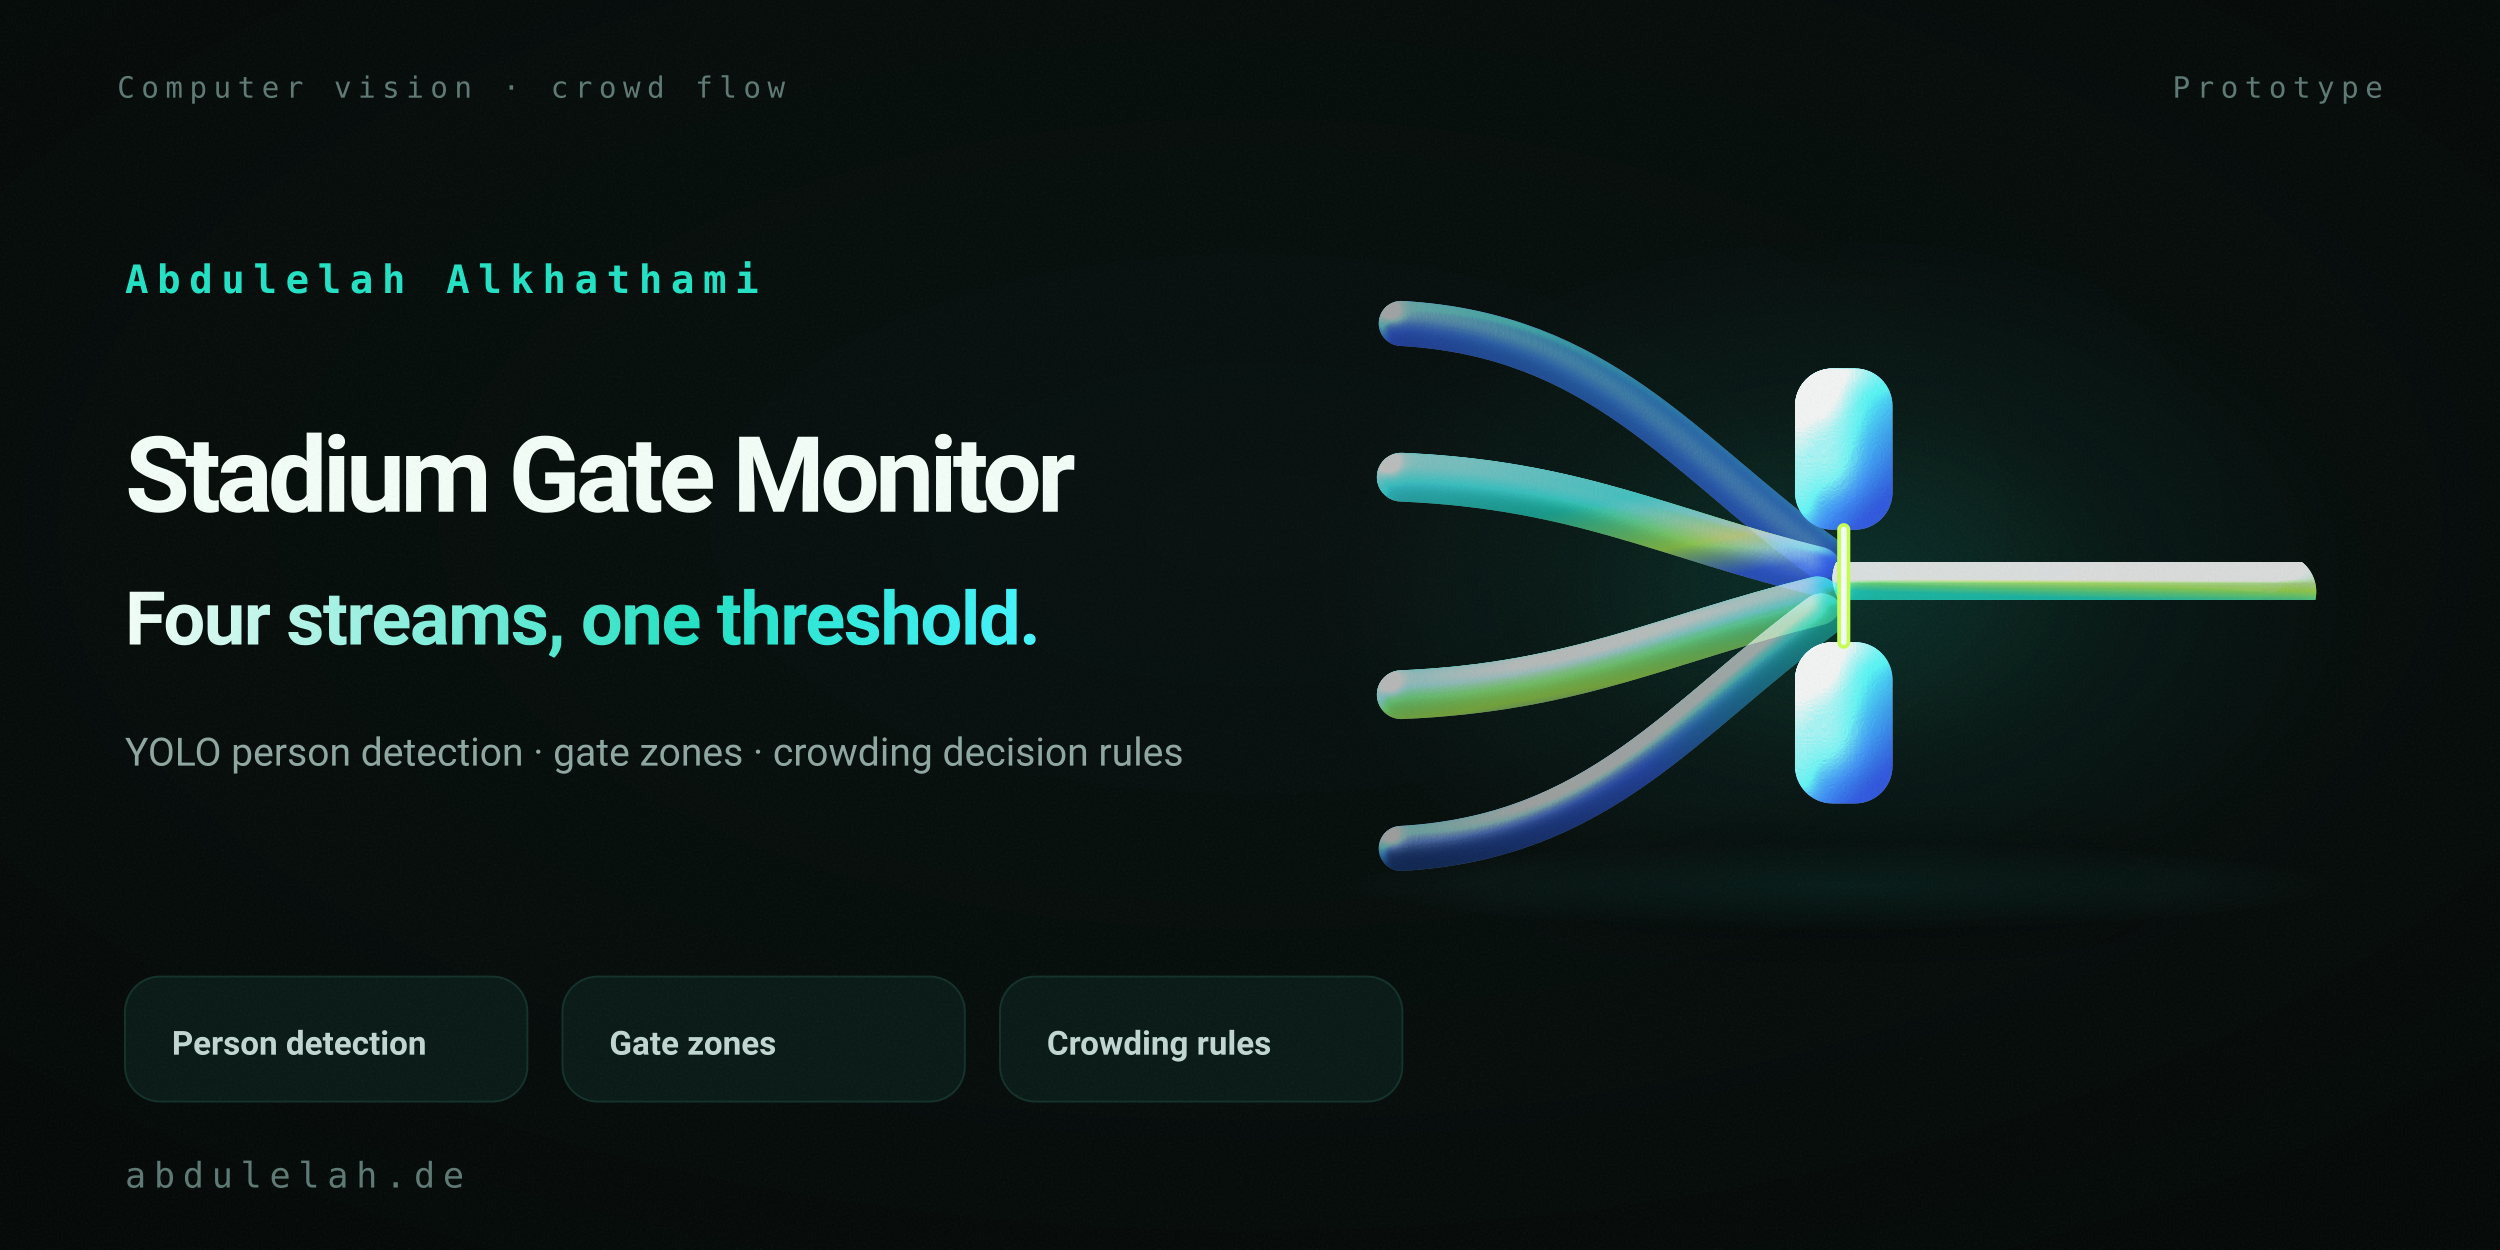
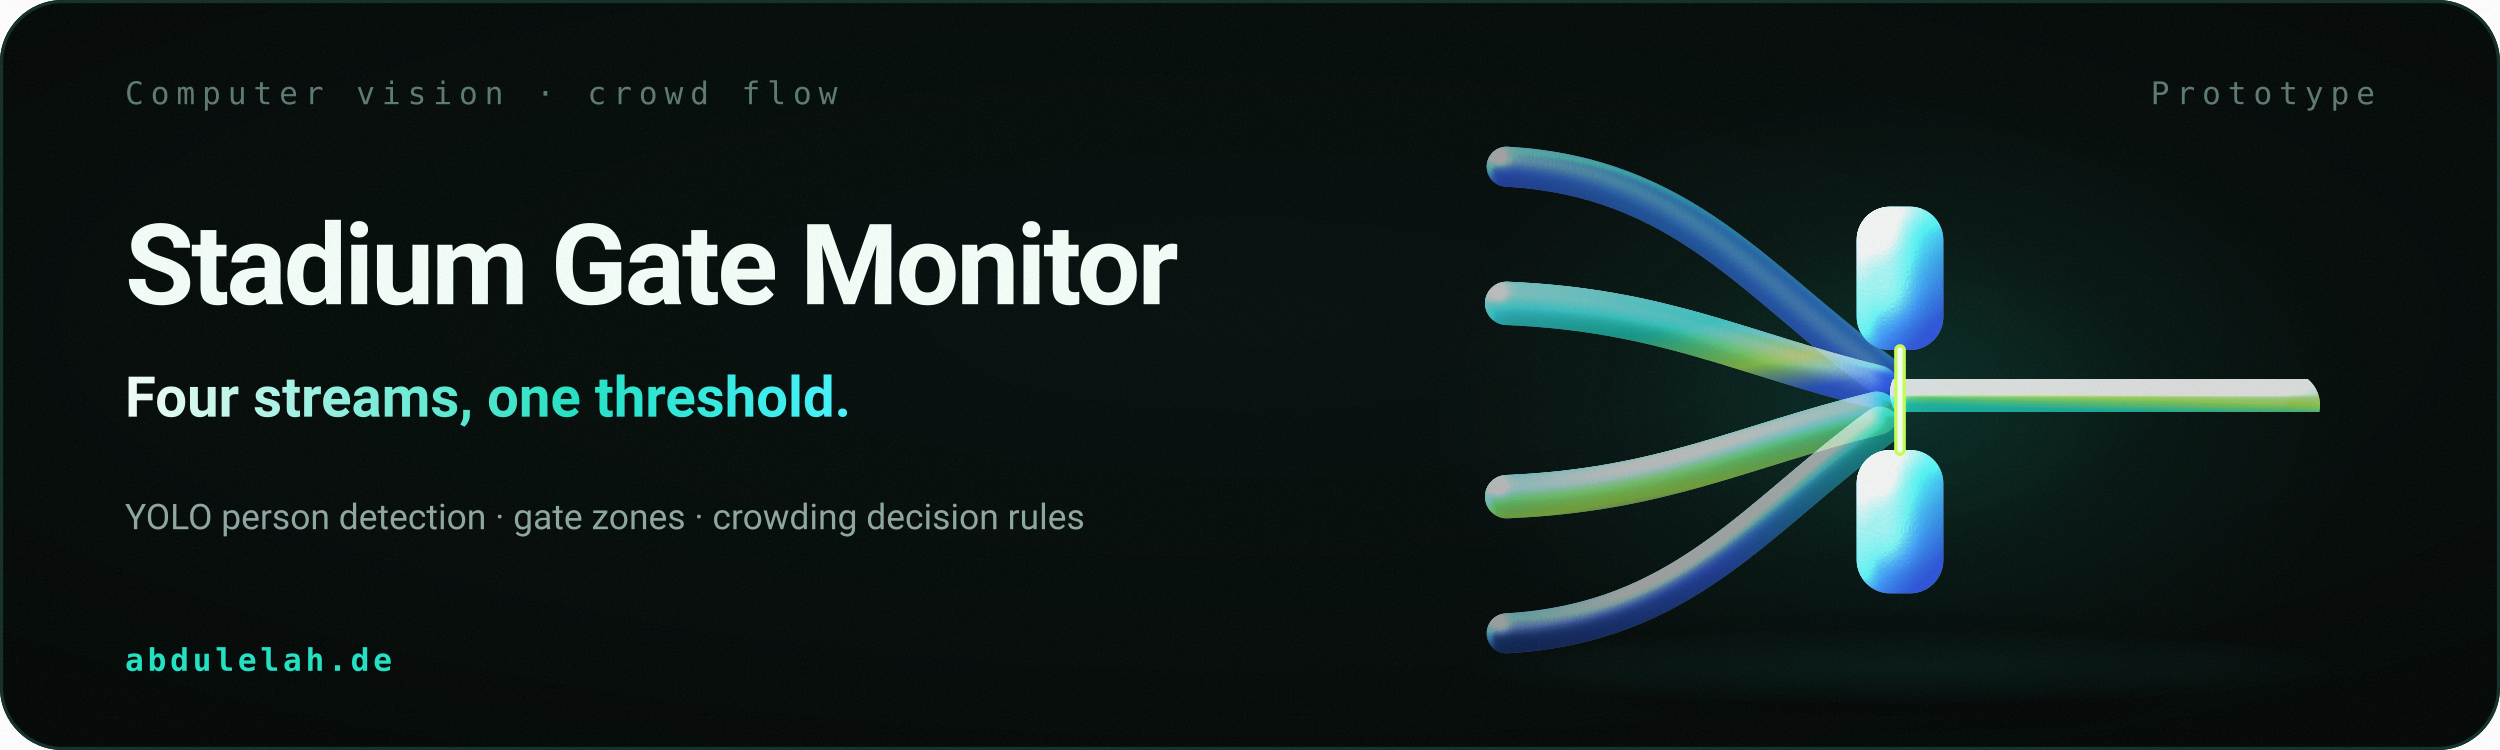
- <svg xmlns="http://www.w3.org/2000/svg" width="1280" height="640" viewBox="0 0 1280 640" role="img" aria-labelledby="t d">
+ <svg xmlns="http://www.w3.org/2000/svg" width="1200" height="360" viewBox="0 0 1200 360" role="img" aria-labelledby="t d">
  <defs>
    <linearGradient id="glass" x1="0" y1="0" x2=".85" y2="1">
      <stop stop-color="#46F6FF" />
      <stop offset=".40" stop-color="#22E3C5" />
      <stop offset=".76" stop-color="#C8FF54" />
      <stop offset="1" stop-color="#3B65FF" />
    </linearGradient>
    <linearGradient id="glassBack" x1="1" y1="0" x2="0" y2="1">
      <stop stop-color="#22E3C5" />
      <stop offset=".55" stop-color="#3B65FF" />
      <stop offset="1" stop-color="#1B3E8F" />
    </linearGradient>
    <linearGradient id="glassLime" x1="0" y1="1" x2="1" y2="0">
      <stop stop-color="#22E3C5" />
      <stop offset=".55" stop-color="#C8FF54" />
      <stop offset="1" stop-color="#EFFFC9" />
    </linearGradient>
    <linearGradient id="glassCold" x1="0" y1="0" x2=".6" y2="1">
      <stop stop-color="#E8FBFF" />
      <stop offset=".45" stop-color="#46F6FF" stop-opacity=".92" />
      <stop offset="1" stop-color="#3B65FF" />
    </linearGradient>
    <linearGradient id="inkFade" x1="0" y1="0" x2="1" y2="0">
      <stop stop-color="#F4FFF9" />
      <stop offset=".62" stop-color="#22E3C5" />
      <stop offset="1" stop-color="#46F6FF" />
    </linearGradient>
    <linearGradient id="hair" x1="0" y1="0" x2="1" y2="0">
      <stop stop-color="#22E3C5" stop-opacity=".55" />
      <stop offset="1" stop-color="#22E3C5" stop-opacity="0" />
    </linearGradient>
    <linearGradient id="ribbon" x1="0" y1="0" x2="1" y2="0">
      <stop stop-color="#22E3C5" stop-opacity="0" />
      <stop offset=".3" stop-color="#22E3C5" stop-opacity=".8" />
      <stop offset=".7" stop-color="#C8FF54" />
      <stop offset="1" stop-color="#46F6FF" />
    </linearGradient>
    <radialGradient id="core" cx="36%" cy="30%" r="70%">
      <stop stop-color="#FFFFFF" />
      <stop offset=".18" stop-color="#46F6FF" />
      <stop offset=".58" stop-color="#22E3C5" />
      <stop offset="1" stop-color="#3B65FF" stop-opacity=".9" />
    </radialGradient>
    <radialGradient id="coreLime" cx="36%" cy="30%" r="70%">
      <stop stop-color="#FFFFFF" />
      <stop offset=".2" stop-color="#C8FF54" />
      <stop offset=".62" stop-color="#22E3C5" />
      <stop offset="1" stop-color="#17705F" />
    </radialGradient>
    <radialGradient id="haze">
      <stop stop-color="#22E3C5" stop-opacity=".26" />
      <stop offset=".55" stop-color="#22E3C5" stop-opacity=".08" />
      <stop offset="1" stop-color="#22E3C5" stop-opacity="0" />
    </radialGradient>
    <radialGradient id="hazeLime">
      <stop stop-color="#C8FF54" stop-opacity=".30" />
      <stop offset="1" stop-color="#C8FF54" stop-opacity="0" />
    </radialGradient>
    <radialGradient id="vignette" cx="50%" cy="42%" r="78%">
      <stop stop-color="#06100E" />
      <stop offset=".55" stop-color="#040B09" />
      <stop offset="1" stop-color="#030706" />
    </radialGradient>
    <radialGradient id="pool" cx="50%" cy="50%" r="50%">
      <stop stop-color="#0E4B43" stop-opacity=".85" />
      <stop offset="1" stop-color="#0E4B43" stop-opacity="0" />
    </radialGradient>
    <filter id="glossL" x="-35%" y="-35%" width="170%" height="170%" color-interpolation-filters="sRGB">
      <feGaussianBlur in="SourceAlpha" stdDeviation="15" result="bump" />
      <feDiffuseLighting in="bump" surfaceScale="7.50" diffuseConstant="1.15" lighting-color="#CFEFFF" result="dif">
        <feDistantLight azimuth="228" elevation="48" />
      </feDiffuseLighting>
      <feComposite in="dif" in2="SourceAlpha" operator="in" result="difc" />
      <feBlend in="SourceGraphic" in2="difc" mode="multiply" result="mul" />
      <feComposite in="mul" in2="SourceGraphic" operator="arithmetic" k2=".72" k3=".38" result="shaded" />
      <feOffset in="SourceAlpha" dx="7.0" dy="7.7" result="ro" />
      <feComposite in="SourceAlpha" in2="ro" operator="out" result="rmask" />
      <feGaussianBlur in="rmask" stdDeviation="3.85" result="rsoft" />
      <feFlood flood-color="#46F6FF" flood-opacity=".9" result="rcol" />
      <feComposite in="rcol" in2="rsoft" operator="in" result="rim0" />
      <feComposite in="rim0" in2="SourceAlpha" operator="in" result="rim" />
      <feComposite in="rim" in2="shaded" operator="arithmetic" k2=".72" k3="1" result="base" />
      <feSpecularLighting in="bump" surfaceScale="11.25" specularConstant="0.82" specularExponent="26" lighting-color="#EAFEFF" result="spec">
        <feDistantLight azimuth="228" elevation="58" />
      </feSpecularLighting>
      <feComposite in="spec" in2="SourceAlpha" operator="in" result="specc" />
      <feComposite in="specc" in2="base" operator="arithmetic" k2="1" k3="1" />
    </filter>
    <filter id="glossM" x="-35%" y="-35%" width="170%" height="170%" color-interpolation-filters="sRGB">
      <feGaussianBlur in="SourceAlpha" stdDeviation="10" result="bump" />
      <feDiffuseLighting in="bump" surfaceScale="5.00" diffuseConstant="1.15" lighting-color="#CFEFFF" result="dif">
        <feDistantLight azimuth="228" elevation="48" />
      </feDiffuseLighting>
      <feComposite in="dif" in2="SourceAlpha" operator="in" result="difc" />
      <feBlend in="SourceGraphic" in2="difc" mode="multiply" result="mul" />
      <feComposite in="mul" in2="SourceGraphic" operator="arithmetic" k2=".72" k3=".38" result="shaded" />
      <feOffset in="SourceAlpha" dx="5.0" dy="5.5" result="ro" />
      <feComposite in="SourceAlpha" in2="ro" operator="out" result="rmask" />
      <feGaussianBlur in="rmask" stdDeviation="2.75" result="rsoft" />
      <feFlood flood-color="#46F6FF" flood-opacity=".9" result="rcol" />
      <feComposite in="rcol" in2="rsoft" operator="in" result="rim0" />
      <feComposite in="rim0" in2="SourceAlpha" operator="in" result="rim" />
      <feComposite in="rim" in2="shaded" operator="arithmetic" k2=".72" k3="1" result="base" />
      <feSpecularLighting in="bump" surfaceScale="7.50" specularConstant="0.9" specularExponent="34" lighting-color="#EAFEFF" result="spec">
        <feDistantLight azimuth="228" elevation="58" />
      </feSpecularLighting>
      <feComposite in="spec" in2="SourceAlpha" operator="in" result="specc" />
      <feComposite in="specc" in2="base" operator="arithmetic" k2="1" k3="1" />
    </filter>
    <filter id="glossS" x="-35%" y="-35%" width="170%" height="170%" color-interpolation-filters="sRGB">
      <feGaussianBlur in="SourceAlpha" stdDeviation="6" result="bump" />
      <feDiffuseLighting in="bump" surfaceScale="3.00" diffuseConstant="1.15" lighting-color="#CFEFFF" result="dif">
        <feDistantLight azimuth="228" elevation="48" />
      </feDiffuseLighting>
      <feComposite in="dif" in2="SourceAlpha" operator="in" result="difc" />
      <feBlend in="SourceGraphic" in2="difc" mode="multiply" result="mul" />
      <feComposite in="mul" in2="SourceGraphic" operator="arithmetic" k2=".72" k3=".38" result="shaded" />
      <feOffset in="SourceAlpha" dx="3.0" dy="3.3" result="ro" />
      <feComposite in="SourceAlpha" in2="ro" operator="out" result="rmask" />
      <feGaussianBlur in="rmask" stdDeviation="1.65" result="rsoft" />
      <feFlood flood-color="#46F6FF" flood-opacity=".9" result="rcol" />
      <feComposite in="rcol" in2="rsoft" operator="in" result="rim0" />
      <feComposite in="rim0" in2="SourceAlpha" operator="in" result="rim" />
      <feComposite in="rim" in2="shaded" operator="arithmetic" k2=".72" k3="1" result="base" />
      <feSpecularLighting in="bump" surfaceScale="4.50" specularConstant="1.0" specularExponent="44" lighting-color="#EAFEFF" result="spec">
        <feDistantLight azimuth="228" elevation="58" />
      </feSpecularLighting>
      <feComposite in="spec" in2="SourceAlpha" operator="in" result="specc" />
      <feComposite in="specc" in2="base" operator="arithmetic" k2="1" k3="1" />
    </filter>
    <filter id="shade" x="-70%" y="-140%" width="240%" height="380%">
      <feGaussianBlur stdDeviation="20" />
    </filter>
    <filter id="bloom" x="-60%" y="-60%" width="220%" height="220%">
      <feGaussianBlur stdDeviation="16" />
    </filter>
    <filter id="bloomS" x="-90%" y="-90%" width="280%" height="280%">
      <feGaussianBlur stdDeviation="6" />
    </filter>
    <filter id="frost" x="-15%" y="-40%" width="130%" height="180%" color-interpolation-filters="sRGB">
      <feGaussianBlur stdDeviation="1.4" />
    </filter>
    <filter id="grain" x="0" y="0" width="100%" height="100%" color-interpolation-filters="sRGB">
      <feTurbulence type="fractalNoise" baseFrequency=".9" numOctaves="3" seed="17" result="n" />
      <feColorMatrix in="n" type="saturate" values="0" />
      <feComponentTransfer>
        <feFuncA type="table" tableValues="0 .11" />
      </feComponentTransfer>
    </filter>
  </defs>
  <style>
    .s { font-family: ui-sans-serif, -apple-system, BlinkMacSystemFont, "Segoe UI", Roboto, "Helvetica Neue", Arial, sans-serif; }
    .m { font-family: ui-monospace, SFMono-Regular, "SF Mono", "Cascadia Mono", "Segoe UI Mono", Consolas, monospace; }
    .eyebrow { letter-spacing: .22em; }
    .track { letter-spacing: .12em; }
    .still { display: none; }
    .mv { transform-box: fill-box; transform-origin: 50% 50%; }
    .stream-0 { offset-path: path("M-236-140C-130-134-86-70-12-16"); offset-rotate: 0deg; offset-distance: 0%; opacity: 0; animation: streamIn 5.4s 1 both; }
    .stream-1 { offset-path: path("M-236-58C-142-54-96-28-14-8"); offset-rotate: 0deg; offset-distance: 0%; opacity: 0; animation: streamIn 5.4s 1 both; animation-delay: 0.27s; }
    .stream-2 { offset-path: path("M-236 58C-142 54-96 28-14 8"); offset-rotate: 0deg; offset-distance: 0%; opacity: 0; animation: streamIn 5.4s 1 both; animation-delay: 0.54s; }
    .stream-3 { offset-path: path("M-236 140C-130 134-86 70-12 16"); offset-rotate: 0deg; offset-distance: 0%; opacity: 0; animation: streamIn 5.4s 1 both; animation-delay: 0.945s; }
    .streams { animation: streamsWake 5.4s 1 both; }
    .gate-light { animation: gateWake 5.4s 1 both; }
    @keyframes streamIn { 0% { offset-distance: 0%; opacity: 0; animation-timing-function: steps(4); } 10% { offset-distance: 8%; opacity: 1; animation-timing-function: steps(20); } 60% { offset-distance: 100%; opacity: 1; animation-timing-function: steps(3); } 67.5% { offset-distance: 100%; opacity: 0; animation-timing-function: steps(1); } 100% { offset-distance: 100%; opacity: 0; } }
    @keyframes streamsWake { 0% { opacity: .55; animation-timing-function: steps(16); } 40% { opacity: 1; animation-timing-function: steps(1); } 100% { opacity: 1; } }
    @keyframes gateWake { 0% { opacity: .45; animation-timing-function: steps(1); } 50% { opacity: .45; animation-timing-function: steps(6); } 65% { opacity: 1; animation-timing-function: steps(1); } 100% { opacity: 1; } }
    @media (prefers-reduced-motion: reduce) {
      * { animation: none !important; }
      .motion { display: none !important; }
      .still { display: inline !important; }
    }
  </style>
-   <rect width="1280" height="640" rx="0" fill="url(#vignette)" />
+   <rect width="1200" height="360" rx="30" fill="url(#vignette)" />
+   <rect x=".75" y=".75" width="1198.5" height="358.5" rx="29.25" fill="none" stroke="#123029" stroke-width="1.5" />
  <text class="m eyebrow" x="60" y="50" font-size="15" fill="#5E7A74" font-weight="500">Computer vision · crowd flow</text>
-   <text class="m eyebrow" x="1220" y="50" font-size="15" fill="#5E7A74" font-weight="500" text-anchor="end">Prototype</text>
-   <g transform="translate(944 300) scale(0.96)">
+   <text class="m eyebrow" x="1140" y="50" font-size="15" fill="#5E7A74" font-weight="500" text-anchor="end">Prototype</text>
+   <g transform="translate(912 192) scale(0.8)">
    <ellipse rx="280" ry="186" fill="url(#haze)" opacity=".62" />
    <ellipse cx="0" cy="160" rx="260.4" ry="23.1" fill="url(#pool)" opacity=".5" />
    <ellipse cx="0" cy="160" rx="168" ry="11" fill="#010403" opacity="0.8" filter="url(#shade)" />
    <g class="streams">
      <g filter="url(#glossS)" opacity="0.62">
        <path d="M-236-140C-130-134-86-70-12-16" fill="none" stroke="url(#glassBack)" stroke-width="24" stroke-linecap="round" stroke-linejoin="round" />
      </g>
      <g filter="url(#glossS)" opacity="0.72">
        <path d="M-236-58C-142-54-96-28-14-8" fill="none" stroke="url(#glass)" stroke-width="26" stroke-linecap="round" stroke-linejoin="round" />
      </g>
      <g filter="url(#glossS)" opacity="0.7">
        <path d="M-236 58C-142 54-96 28-14 8" fill="none" stroke="url(#glass)" stroke-width="26" stroke-linecap="round" stroke-linejoin="round" />
      </g>
      <g filter="url(#glossS)" opacity="0.6">
        <path d="M-236 140C-130 134-86 70-12 16" fill="none" stroke="url(#glassBack)" stroke-width="24" stroke-linecap="round" stroke-linejoin="round" />
      </g>
    </g>
    <g class="motion">
      <circle class="stream stream-0" r="6" fill="#46F6FF" filter="url(#bloomS)" />
    </g>
    <g class="motion">
      <circle class="stream stream-1" r="6" fill="#46F6FF" filter="url(#bloomS)" />
    </g>
    <g class="motion">
      <circle class="stream stream-2" r="6" fill="#46F6FF" filter="url(#bloomS)" />
    </g>
    <g class="motion">
      <circle class="stream stream-3" r="6" fill="#46F6FF" filter="url(#bloomS)" />
    </g>
    <g filter="url(#glossM)" opacity="0.85">
      <path d="M14 -4C86 4 158-4 232 3" fill="none" stroke="url(#glassLime)" stroke-width="40" stroke-linecap="round" stroke-linejoin="round" />
      <path d="M14 -4C86 4 158-4 232 3" fill="none" stroke="#F2FFFC" stroke-width="10.4" stroke-linecap="round" opacity=".14" transform="translate(-3.6 -4.4)" />
    </g>
    <g class="mv gate" filter="url(#glossL)" opacity=".95">
      <rect x="-26" y="-116" width="52" height="86" rx="20" fill="url(#glassCold)" />
      <rect x="-26" y="30" width="52" height="86" rx="20" fill="url(#glassCold)" />
    </g>
    <g class="gate-light">
      <path d="M0-30V30" stroke="#C8FF54" stroke-width="15" stroke-linecap="round" filter="url(#bloomS)" />
      <path d="M0-30V30" stroke="#C8FF54" stroke-width="7" stroke-linecap="round" />
      <path d="M0-30V30" stroke="#F4FFF9" stroke-width="3" stroke-linecap="round" />
    </g>
  </g>
-   <text class="m eyebrow" x="64" y="150" font-size="20" fill="#22E3C5" font-weight="600">Abdulelah Alkhathami</text>
-   <text class="s" x="64" y="262" font-size="54" fill="#F4FFF9" font-weight="700" letter-spacing="-2.4">Stadium Gate Monitor</text>
-   <text class="s" x="64" y="330" font-size="38" fill="url(#inkFade)" font-weight="600" letter-spacing="-.8">Four streams, one threshold.</text>
-   <text class="s" x="64" y="392" font-size="20" fill="#8FA8A1">YOLO person detection · gate zones · crowding decision rules</text>
-   <g transform="translate(64 500)">
-     <rect width="206" height="64" rx="18" fill="#081915" stroke="#123029" />
-     <text class="s" x="24" y="40" font-size="17" fill="#C3D8D2" font-weight="600">Person detection</text>
-   </g>
-   <g transform="translate(288 500)">
-     <rect width="206" height="64" rx="18" fill="#081915" stroke="#123029" />
-     <text class="s" x="24" y="40" font-size="17" fill="#C3D8D2" font-weight="600">Gate zones</text>
-   </g>
-   <g transform="translate(512 500)">
-     <rect width="206" height="64" rx="18" fill="#081915" stroke="#123029" />
-     <text class="s" x="24" y="40" font-size="17" fill="#C3D8D2" font-weight="600">Crowding rules</text>
-   </g>
-   <text class="m eyebrow" x="64" y="608" font-size="18" fill="#5E7A74" font-weight="500">abdulelah.de</text>
-   <rect width="1280" height="640" rx="0" filter="url(#grain)" opacity="0.5" pointer-events="none" />
+   <text class="s" x="60" y="146" font-size="54" fill="#F4FFF9" font-weight="700" letter-spacing="-1.4">Stadium Gate Monitor</text>
+   <text class="s" x="60" y="200" font-size="27" fill="url(#inkFade)" font-weight="600">Four streams, one threshold.</text>
+   <text class="s" x="60" y="254" font-size="17" fill="#8FA8A1">YOLO person detection · gate zones · crowding decision rules</text>
+   <path d="M62 292H430" stroke="url(#hair)" stroke-width="1.5" />
+   <text class="m track" x="60" y="322" font-size="15" fill="#22E3C5" font-weight="600">abdulelah.de</text>
+   <rect width="1200" height="360" rx="30" filter="url(#grain)" opacity="0.55" pointer-events="none" />
</svg>
